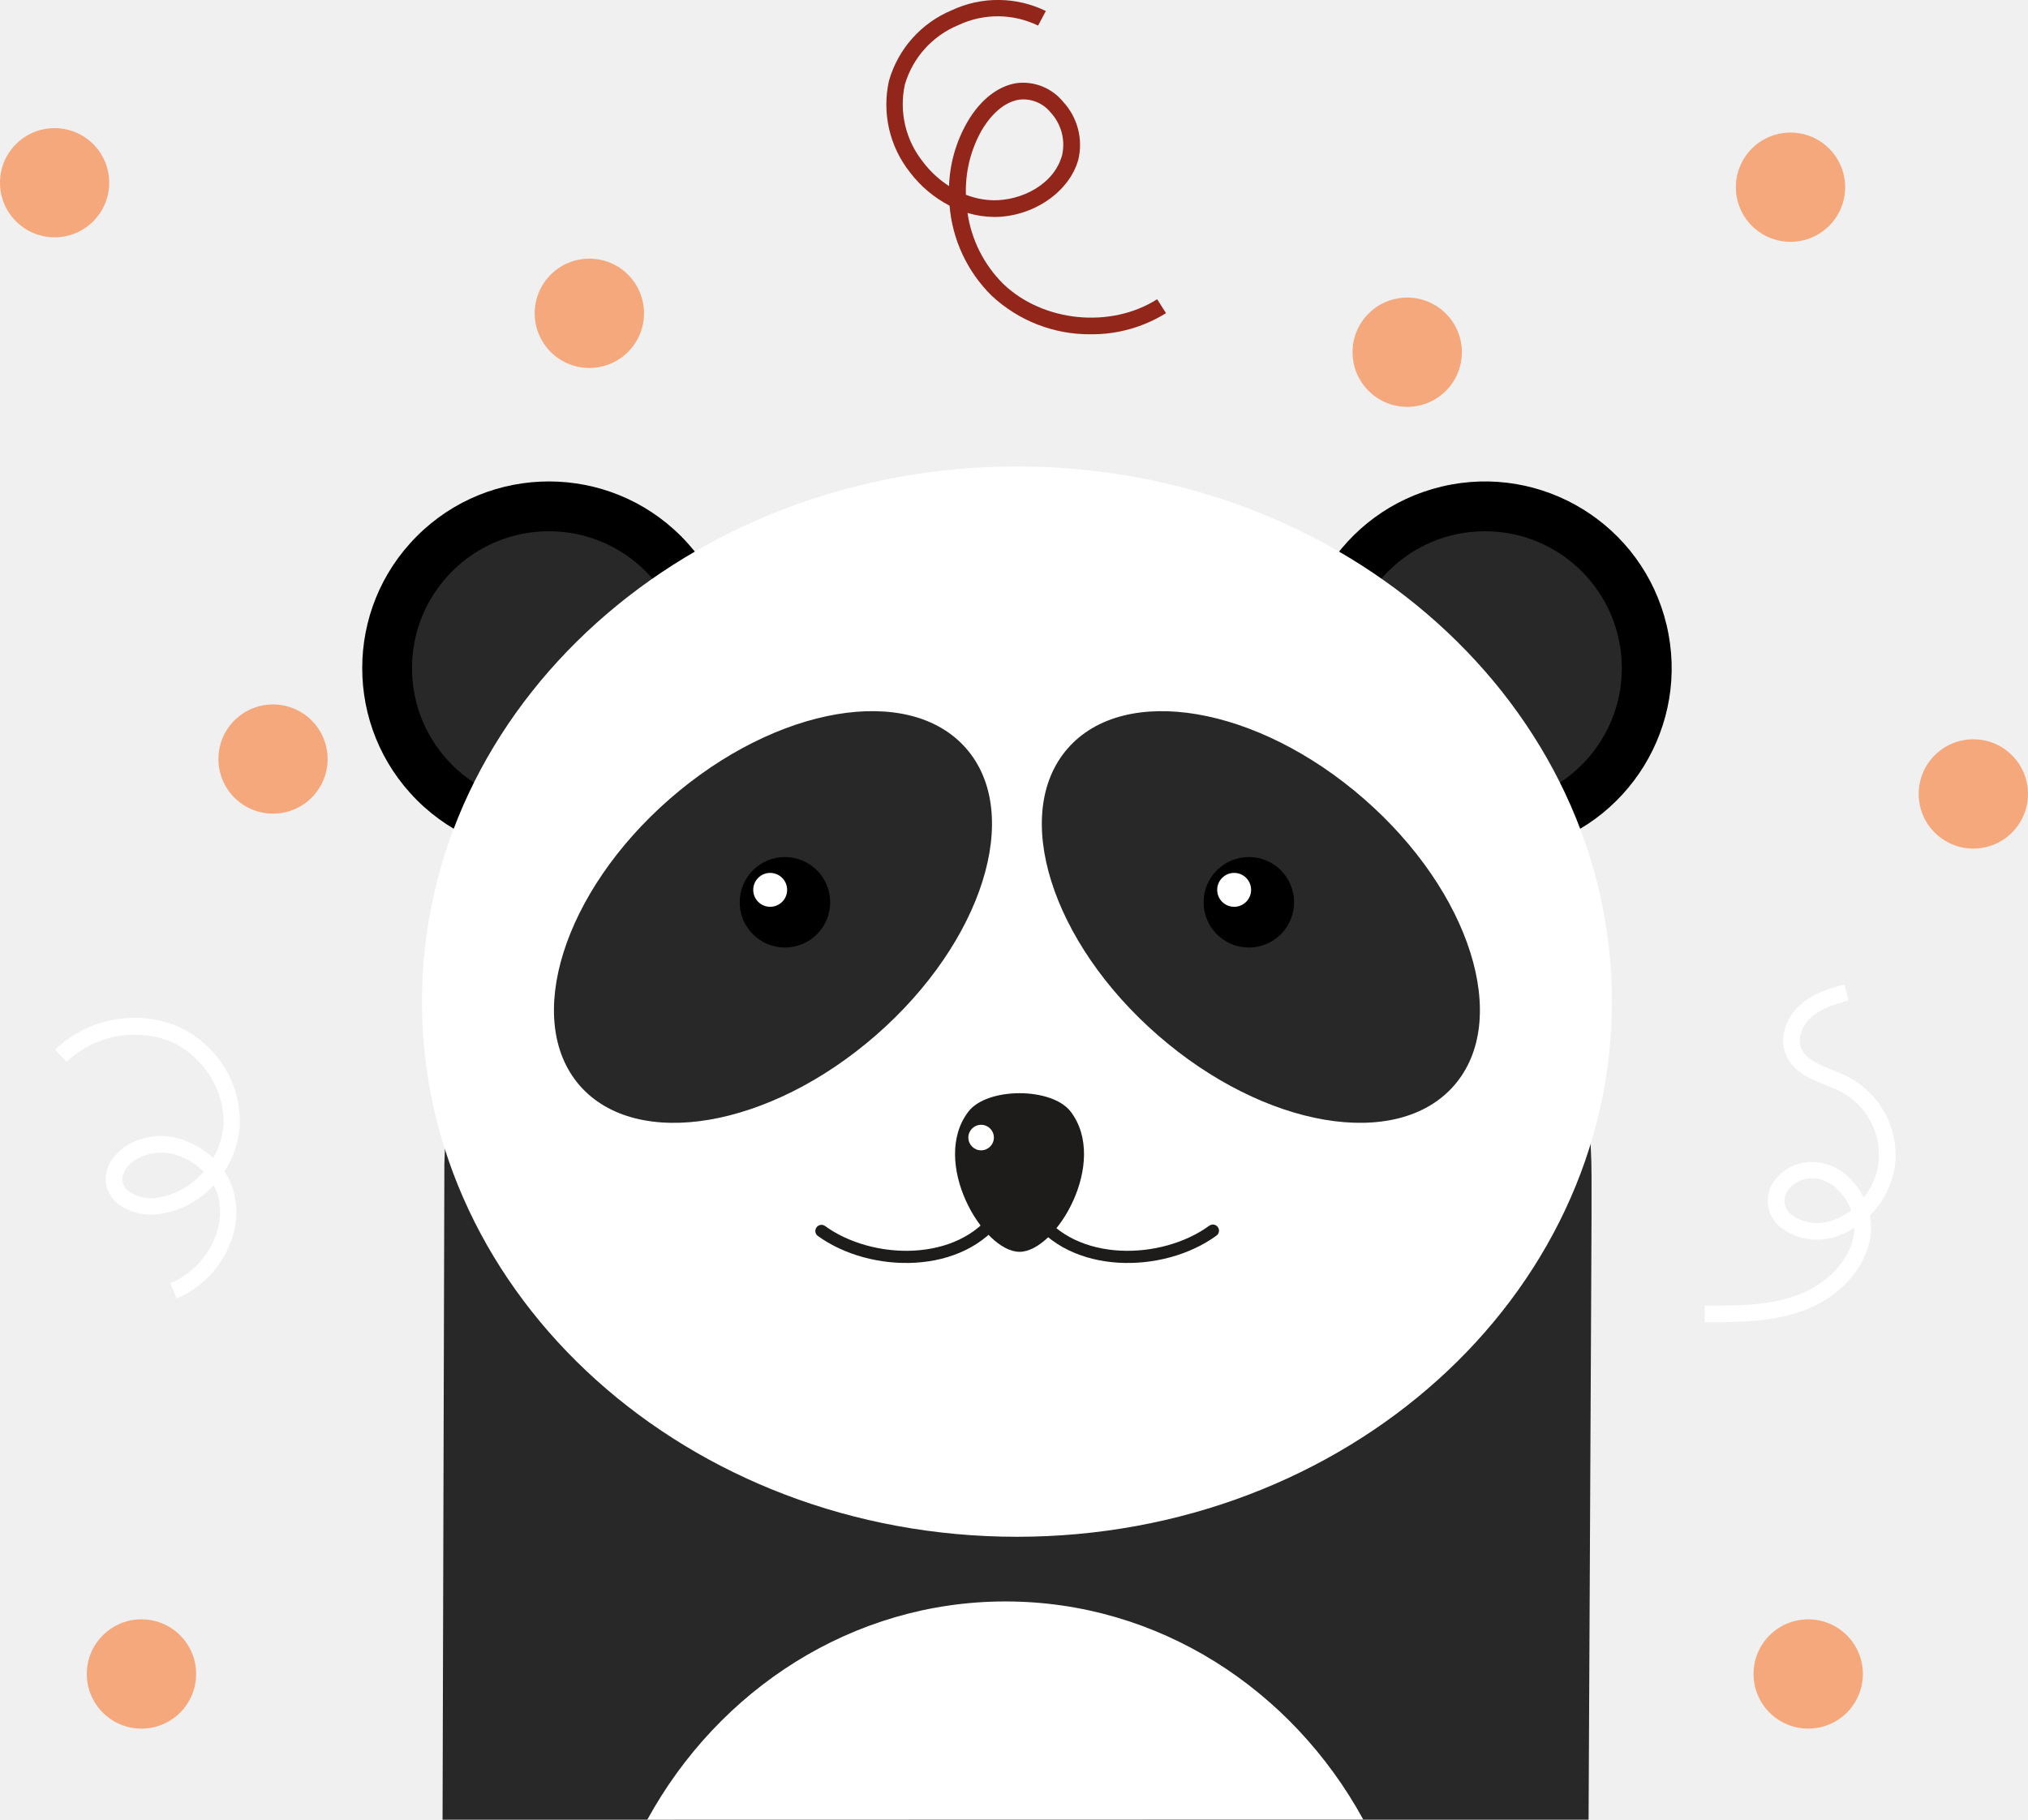
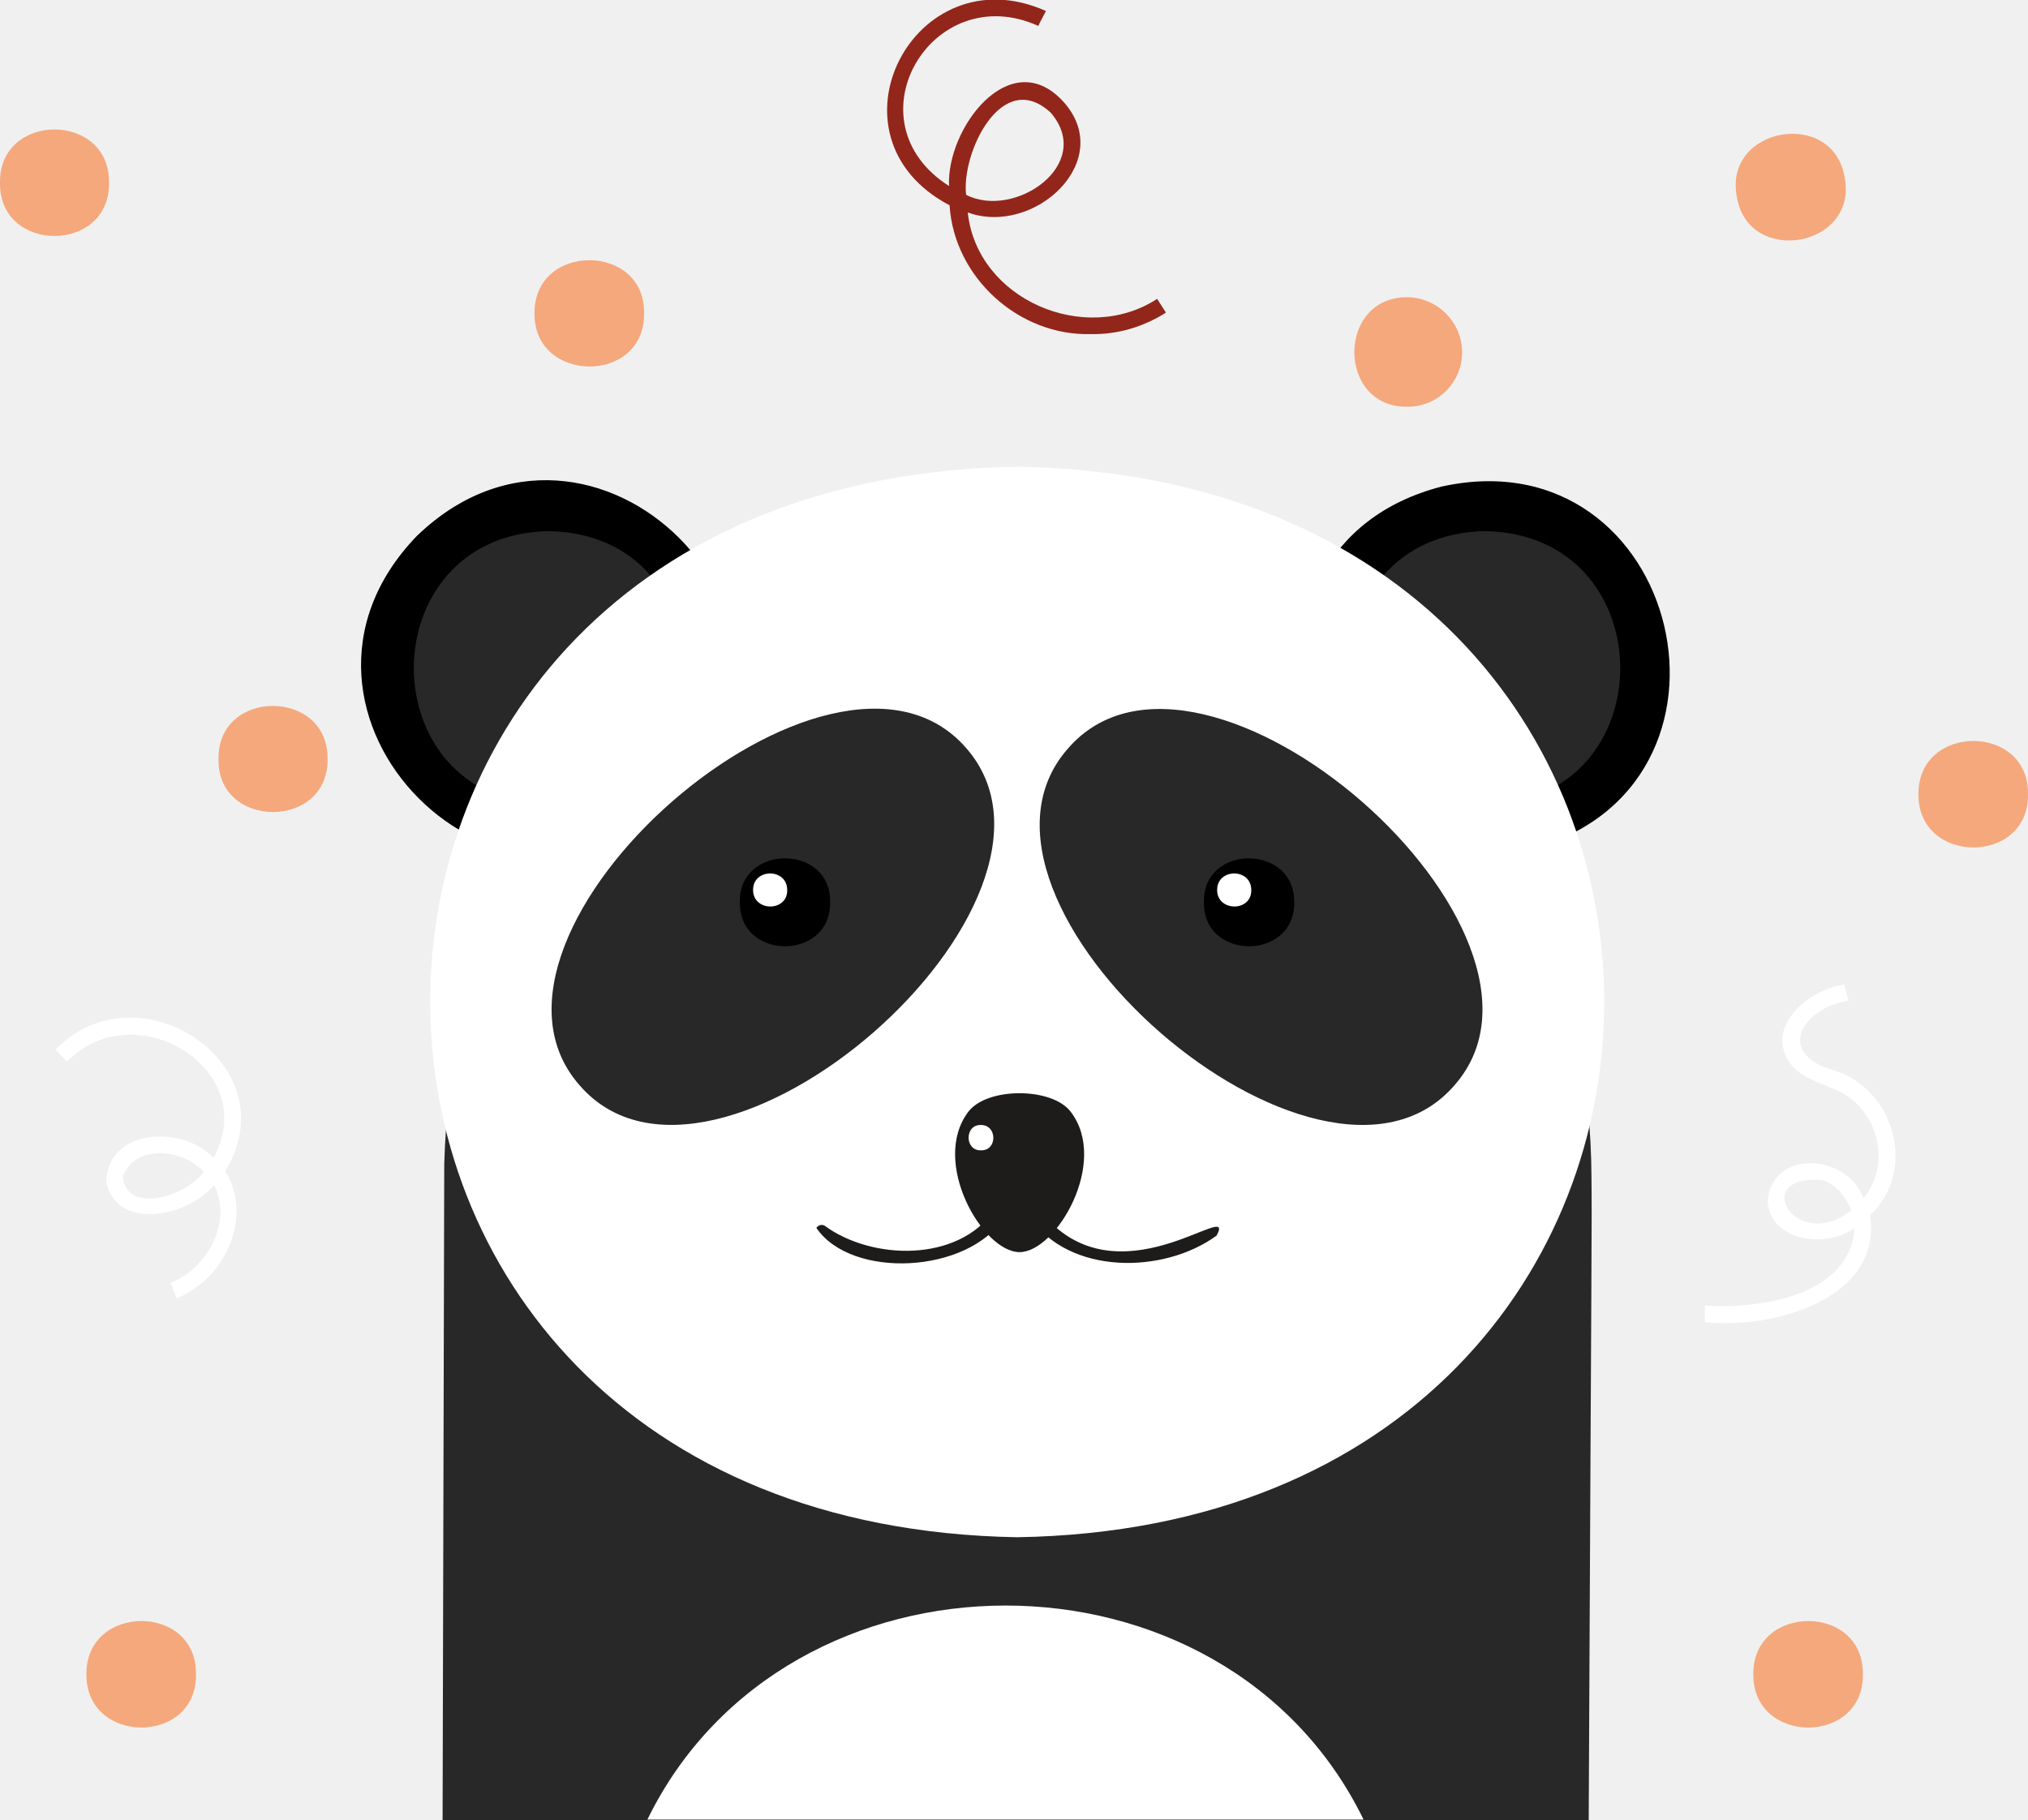
- <svg xmlns="http://www.w3.org/2000/svg" viewBox="0 0 368.43 330.64">
-   <path d="M289.14 213.78a104.22 104.22 0 0 0-208.41-2.32l-.33 119.18h208.2c.51-106.89.56-107.28.54-116.86Z" fill="#282828" />
-   <path d="M247.66 330.61c-12.95-23.67-37.22-39.62-65-39.62s-52.11 16-65.06 39.65Z" fill="#fff" />
-   <circle cx="269.77" cy="121.4" r="33.92" transform="rotate(-13.38 269.803 121.402)" />
-   <circle cx="269.77" cy="121.4" r="24.87" fill="#282828" />
-   <circle cx="99.72" cy="121.4" r="33.92" transform="rotate(-45 99.723 121.393)" />
-   <circle cx="99.72" cy="121.4" r="24.87" fill="#282828" />
-   <ellipse cx="184.75" cy="182" rx="108.09" ry="97.24" fill="#fff" />
-   <ellipse cx="229.07" cy="166.62" rx="28.49" ry="46.58" transform="rotate(-48.9 229.07 166.628)" fill="#282828" />
-   <path d="M105.32 197.25c10.35 11.85 34.45 7.76 53.83-9.16s26.72-40.23 16.38-52.09-34.45-7.76-53.84 9.15-26.69 40.24-16.37 52.1Z" fill="#282828" />
-   <path d="M145.09 215.91c0 19.28 17.76 34.91 39.66 34.91s39.65-15.63 39.65-34.91S206.65 181 184.75 181s-39.66 15.62-39.66 34.91Z" fill="#fff" />
-   <path d="M188.88 219.91c6.56 9.53 22.2 9.1 30.82 2.8a1.11 1.11 0 0 1 1.29 1.81c-9.58 7-26.66 7.22-33.91-3.32-.81-1.18 1-2.47 1.8-1.29Zm-8.26 0c-6.57 9.53-22.22 9.1-30.82 2.8a1.12 1.12 0 0 0-1.3 1.81c9.58 7 26.67 7.22 33.91-3.32.82-1.18-1-2.47-1.79-1.29Z" fill="#1e1c1b" />
-   <path d="M194.52 202c-3.41-4.48-15.19-4.48-18.6 0-6.94 9.1 2.61 25.46 9.3 25.46s16.24-16.32 9.3-25.46Z" fill="#1e1c1b" />
-   <circle cx="178.24" cy="206.7" r="2.32" fill="#fff" />
-   <path d="M235.1 163.93a8.22 8.22 0 1 1-8.23-8.2 8.21 8.21 0 0 1 8.23 8.2Z" />
-   <path d="M227.29 161.69a3.08 3.08 0 1 1-3.08-3.08 3.08 3.08 0 0 1 3.08 3.08Z" fill="#fff" />
-   <path d="M150.82 163.93a8.22 8.22 0 1 1-8.23-8.2 8.21 8.21 0 0 1 8.23 8.2Z" />
-   <path d="M143 161.69a3.08 3.08 0 1 1-3.09-3.08 3.09 3.09 0 0 1 3.09 3.08Z" fill="#fff" />
-   <path d="M19.84 33.21a9.92 9.92 0 1 1-9.92-9.93 9.92 9.92 0 0 1 9.92 9.93ZM265.58 64a9.93 9.93 0 1 1-9.93-9.93 9.93 9.93 0 0 1 9.93 9.93ZM117 57a9.93 9.93 0 1 1-9.91-10A9.92 9.92 0 0 1 117 57Zm-57.48 80.94A9.92 9.92 0 1 1 49.6 128a9.92 9.92 0 0 1 9.92 9.94ZM35.63 304.16a9.93 9.93 0 1 1-9.92-9.92 9.92 9.92 0 0 1 9.92 9.92Zm302.8 0a9.93 9.93 0 1 1-9.92-9.92 9.92 9.92 0 0 1 9.92 9.92Zm-3.36-271.83a9.93 9.93 0 1 1-8.09-8.1 9.93 9.93 0 0 1 8.09 8.1Zm33.36 111.92a9.93 9.93 0 1 1-9.92-9.92 9.93 9.93 0 0 1 9.92 9.92Z" fill="#f5a87c" />
-   <path d="M42.6 223.42a18 18 0 0 1-10.51 12.52l-1.15-2.77c6.38-2.65 10.27-9.74 8.69-15.81a9.3 9.3 0 0 0-.79-2 16.69 16.69 0 0 1-10 5.25 10.17 10.17 0 0 1-7.36-1.83 5.77 5.77 0 0 1-2.25-3.93c-.32-3 1.78-5.46 3.86-6.76a12 12 0 0 1 10.93-.67 14.88 14.88 0 0 1 4.71 3 13.93 13.93 0 0 0 1.86-6c.38-6.38-4-13-10.1-15.38a18 18 0 0 0-18.4 3.9l-2.09-2.2a20.81 20.81 0 0 1 21.56-4.53 19 19 0 0 1 12 18.36 17.15 17.15 0 0 1-2.79 8.29 12.52 12.52 0 0 1 1.71 3.74 14.56 14.56 0 0 1 .12 6.82Zm-20.3-9.76a2.66 2.66 0 0 0-.06.89 2.78 2.78 0 0 0 1.13 1.9 7.24 7.24 0 0 0 5.12 1.2A13.82 13.82 0 0 0 37 212.9a11.82 11.82 0 0 0-4-2.67 9.11 9.11 0 0 0-8.24.42 5.32 5.32 0 0 0-2.46 3.01Zm287.41 26.58v-3c5.67 0 11.53.06 16.85-1.92 5.61-2.09 9.64-6.49 10.27-11.22a8.74 8.74 0 0 0 .07-1 15.15 15.15 0 0 1-3.65 1.69 11 11 0 0 1-9.45-1.53 6.28 6.28 0 0 1-2.65-5.2c.08-3.83 3.75-6.56 7.1-6.89a9.75 9.75 0 0 1 8.06 3.2 12.37 12.37 0 0 1 2.27 3.24 12.82 12.82 0 0 0 2.76-6.79 13.05 13.05 0 0 0-6.94-12.47c-.83-.42-1.74-.78-2.65-1.15-2.84-1.14-6.06-2.44-7.34-5.65-1.16-2.9-.06-6.6 2.67-9 2.34-2.06 5.34-3 8-3.66l.76 2.9c-2.3.6-4.91 1.39-6.76 3-1.51 1.34-2.64 3.7-1.87 5.64s3.17 3 5.68 4c1 .4 2 .8 2.89 1.26a16.08 16.08 0 0 1 8.56 15.4 15.9 15.9 0 0 1-4.64 9.78 11.27 11.27 0 0 1 .12 3.66c-.78 5.81-5.56 11.16-12.19 13.63-5.83 2.13-12.25 2.1-17.92 2.08Zm21.39-25.83a6.24 6.24 0 0 0-2.53-.29c-2.09.21-4.35 1.85-4.4 4a3.25 3.25 0 0 0 1.46 2.74 8.08 8.08 0 0 0 6.76 1.06 12.5 12.5 0 0 0 3.93-2 9.61 9.61 0 0 0-2.15-3.42 7.75 7.75 0 0 0-3.07-2.09Z" fill="#fff" />
-   <path d="M198.17 60.74a26 26 0 0 1-18-7 25.93 25.93 0 0 1-7.66-16.37 21.35 21.35 0 0 1-7.15-6 19.82 19.82 0 0 1-3.86-16.69 19.78 19.78 0 0 1 11.41-12.82A19.82 19.82 0 0 1 190 2l-1.41 2.65a16.76 16.76 0 0 0-14.5-.08 16.79 16.79 0 0 0-9.7 10.78 16.79 16.79 0 0 0 3.33 14.12 18.51 18.51 0 0 0 4.69 4.34 25.1 25.1 0 0 1 3.31-11.6c2.35-4.06 5.57-6.59 9-7.11a9.38 9.38 0 0 1 8.37 3.34A11.53 11.53 0 0 1 195.9 29c-1.65 6-8.42 10.49-15.41 10.42a17.33 17.33 0 0 1-4.72-.73 22.74 22.74 0 0 0 6.5 12.9c7.22 6.93 19.5 8.16 27.95 2.78l1.61 2.53a25.46 25.46 0 0 1-13.66 3.84Zm-22.69-25.35a14.54 14.54 0 0 0 5 1c5 .07 11-2.79 12.48-8.21a8.62 8.62 0 0 0-2.07-7.72 6.38 6.38 0 0 0-5.68-2.36c-3.45.52-5.8 3.76-6.9 5.64a22.28 22.28 0 0 0-2.83 11.65Z" fill="#92261a" />
+ <svg xmlns="http://www.w3.org/2000/svg" version="1.1" id="Layer_1" x="0" y="0" viewBox="0 0 368.4 330.6" xml:space="preserve">
+   <style>.st0{fill:#282828}.st1{fill:#fff}.st2{fill:#1e1c1b}</style>
+   <path class="st0" d="M289.1 213.8c-.6-134.7-204.8-136.9-208.4-2.3l-.3 119.2h208.2c.5-107 .6-107.3.5-116.9z" />
+   <path class="st1" d="M247.7 330.6c-25.3-51.9-104.8-51.8-130.1 0h130.1z" />
+   <path d="M261.9 88.4c43.6-9.6 58.9 54.9 15.7 66-43.5 9.6-58.9-54.9-15.7-66z" />
+   <path class="st0" d="M269.8 96.5c32.7.6 32.7 49.2 0 49.7-32.7-.5-32.7-49.1 0-49.7z" />
+   <path d="M75.7 97.4c32.1-31 79 15.9 48 48-32.1 31-78.9-15.9-48-48z" />
+   <path class="st0" d="M99.7 96.5c32.7.6 32.7 49.2 0 49.7-32.7-.5-32.7-49.1 0-49.7z" />
+   <path class="st1" d="M184.8 84.8c142.2 2.3 142.1 192.2 0 194.5-142.2-2.4-142.2-192.2 0-194.5z" />
+   <path class="st0" d="M194 136c24.3-28.1 94.7 33.4 70.2 61.2-24.3 28.1-94.8-33.3-70.2-61.2z" />
+   <path class="st0" d="M105.3 197.2c24.3 28.1 94.7-33.4 70.2-61.3-24.3-28-94.7 33.5-70.2 61.3z" />
+   <path class="st1" d="M145.1 215.9c.2 45.6 79.2 45.6 79.3 0-.2-45.6-79.2-45.6-79.3 0z" />
+   <path class="st2" d="M188.9 219.9c13.8 17.7 36-2.6 32.1 4.6-9.6 7-26.7 7.2-33.9-3.3-.8-1.2 1-2.5 1.8-1.3zm-8.3 0c-6.6 9.5-22.2 9.1-30.8 2.8-.5-.3-1.2-.1-1.5.4 6.4 9.4 27.6 8.3 34.1-1.9.8-1.2-1-2.5-1.8-1.3z" />
+   <path class="st2" d="M194.5 202c-3.4-4.5-15.2-4.5-18.6 0-6.9 9.1 2.6 25.5 9.3 25.5s16.3-16.4 9.3-25.5z" />
+   <path class="st1" d="M178.2 204.4c3 0 3 4.7 0 4.6-3 .1-3-4.7 0-4.6z" />
+   <path d="M235.1 163.9c.2 10.7-16.6 10.7-16.4 0-.2-10.6 16.5-10.6 16.4 0z" />
+   <path class="st1" d="M227.3 161.7c.1 4-6.2 4-6.2 0s6.2-4 6.2 0z" />
+   <path d="M150.8 163.9c.2 10.7-16.6 10.7-16.4 0-.2-10.6 16.6-10.6 16.4 0z" />
+   <path class="st1" d="M143 161.7c.1 4-6.2 4-6.2 0s6.2-4 6.2 0z" />
+   <path d="M19.8 33.2c.2 12.9-20 12.9-19.8 0-.2-12.9 20-12.9 19.8 0zM265.6 64c0 5.5-4.4 9.9-9.9 9.9-12.9.2-12.9-20 0-19.9 5.4.1 9.9 4.5 9.9 10zM117 57c.1 12.9-20.1 12.7-19.9-.1C97 44 117.3 44.1 117 57zm-57.5 80.9c.2 12.9-20.1 12.8-19.8 0-.2-12.9 20-12.8 19.8 0zM35.6 304.2c.2 12.9-20 12.9-19.9 0-.1-12.9 20.1-12.9 19.9 0zm302.8 0c.2 12.9-20 12.9-19.9 0-.1-12.9 20.1-12.9 19.9 0zm-3.3-271.9c2.4 12.7-17.6 16.1-19.6 3.4-2.4-12.7 17.6-16.1 19.6-3.4zm33.3 112c.2 12.9-20 12.9-19.9 0-.1-12.9 20.1-12.9 19.9 0z" fill="#f5a87c" />
+   <path class="st1" d="M42.6 223.4c-1.3 5.6-5.2 10.3-10.5 12.5l-1.1-2.8c7-2.9 11.2-11.3 7.9-17.8-4.5 5.6-17.5 8.6-19.6-.5.2-9.9 14-10.4 19.5-4.4 8.8-16.3-14.5-30.1-26.6-17.5l-2.1-2.2c15-15.5 42.7 2.8 30.8 22.1 2 3.1 2.5 7 1.7 10.6zm-20.3-9.7c.7 7.3 11.9 3.4 14.7-.8-3.7-4.1-12.3-5.2-14.7.8zm287.4 26.5v-3c10.2.7 26.5-1.9 27.2-14.1-5.1 3.8-15.5 2.5-15.8-5 1.1-9.6 14.6-8.3 17.4-.4 5.1-6 2.8-15.8-4.2-19.3-3.6-1.8-8.3-2.6-10-6.8-2.6-6.3 5-11.9 10.7-12.7l.8 2.9c-8 1.2-13.6 9.4-2.9 12.6 11.2 3.2 15.5 18.3 6.8 26.4 2.3 15.3-17.9 20.8-30 19.4zm21.4-25.8c-13.5-1.1-4.9 13.5 5.2 5.5-.9-2.4-2.7-4.6-5.2-5.5z" />
+   <path d="M198.2 60.7c-13.1.4-24.9-10.3-25.7-23.4-23.8-12.5-6.4-46 17.5-35.3l-1.4 2.7C169.3-4 153.9 22 172.4 33.8c-.5-10.5 11.1-25.8 20.7-15.4 9.8 10.7-5.2 24.6-17.3 20.2 1.7 15.9 21.4 24.2 34.4 15.7l1.6 2.5c-4.1 2.6-8.8 4-13.6 3.9zm-22.7-25.3c8.8 4.5 23.4-5.5 15.4-14.9-8.9-8.3-16.3 7.3-15.4 14.9z" fill="#92261a" />
</svg>
